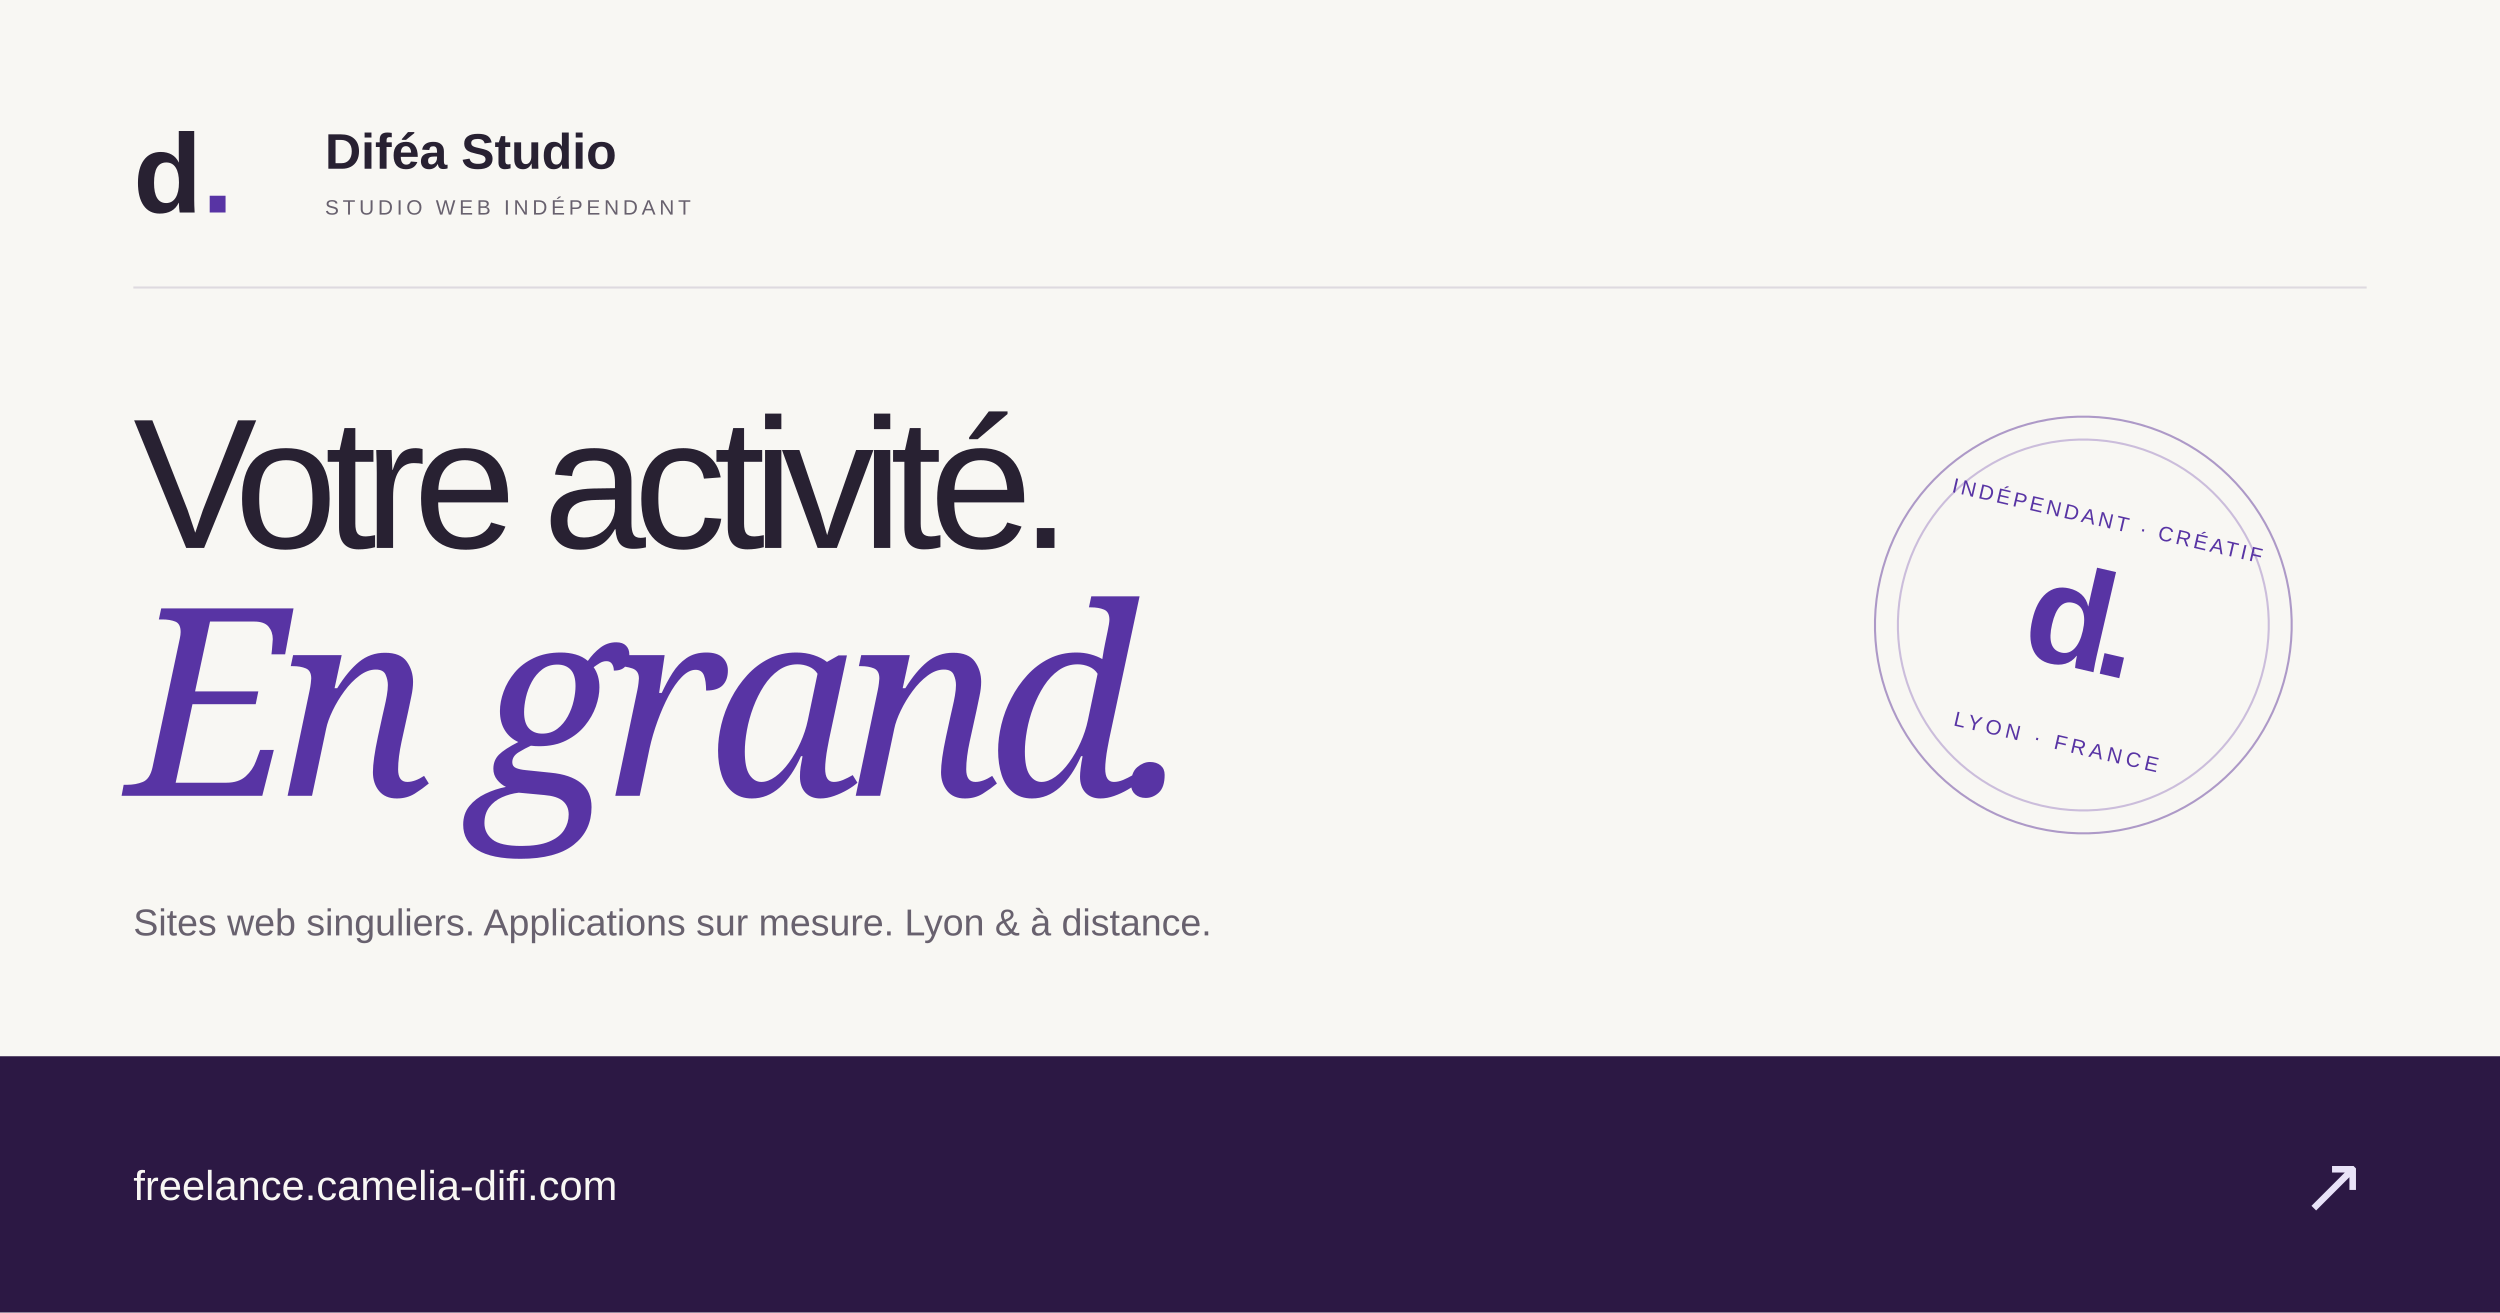
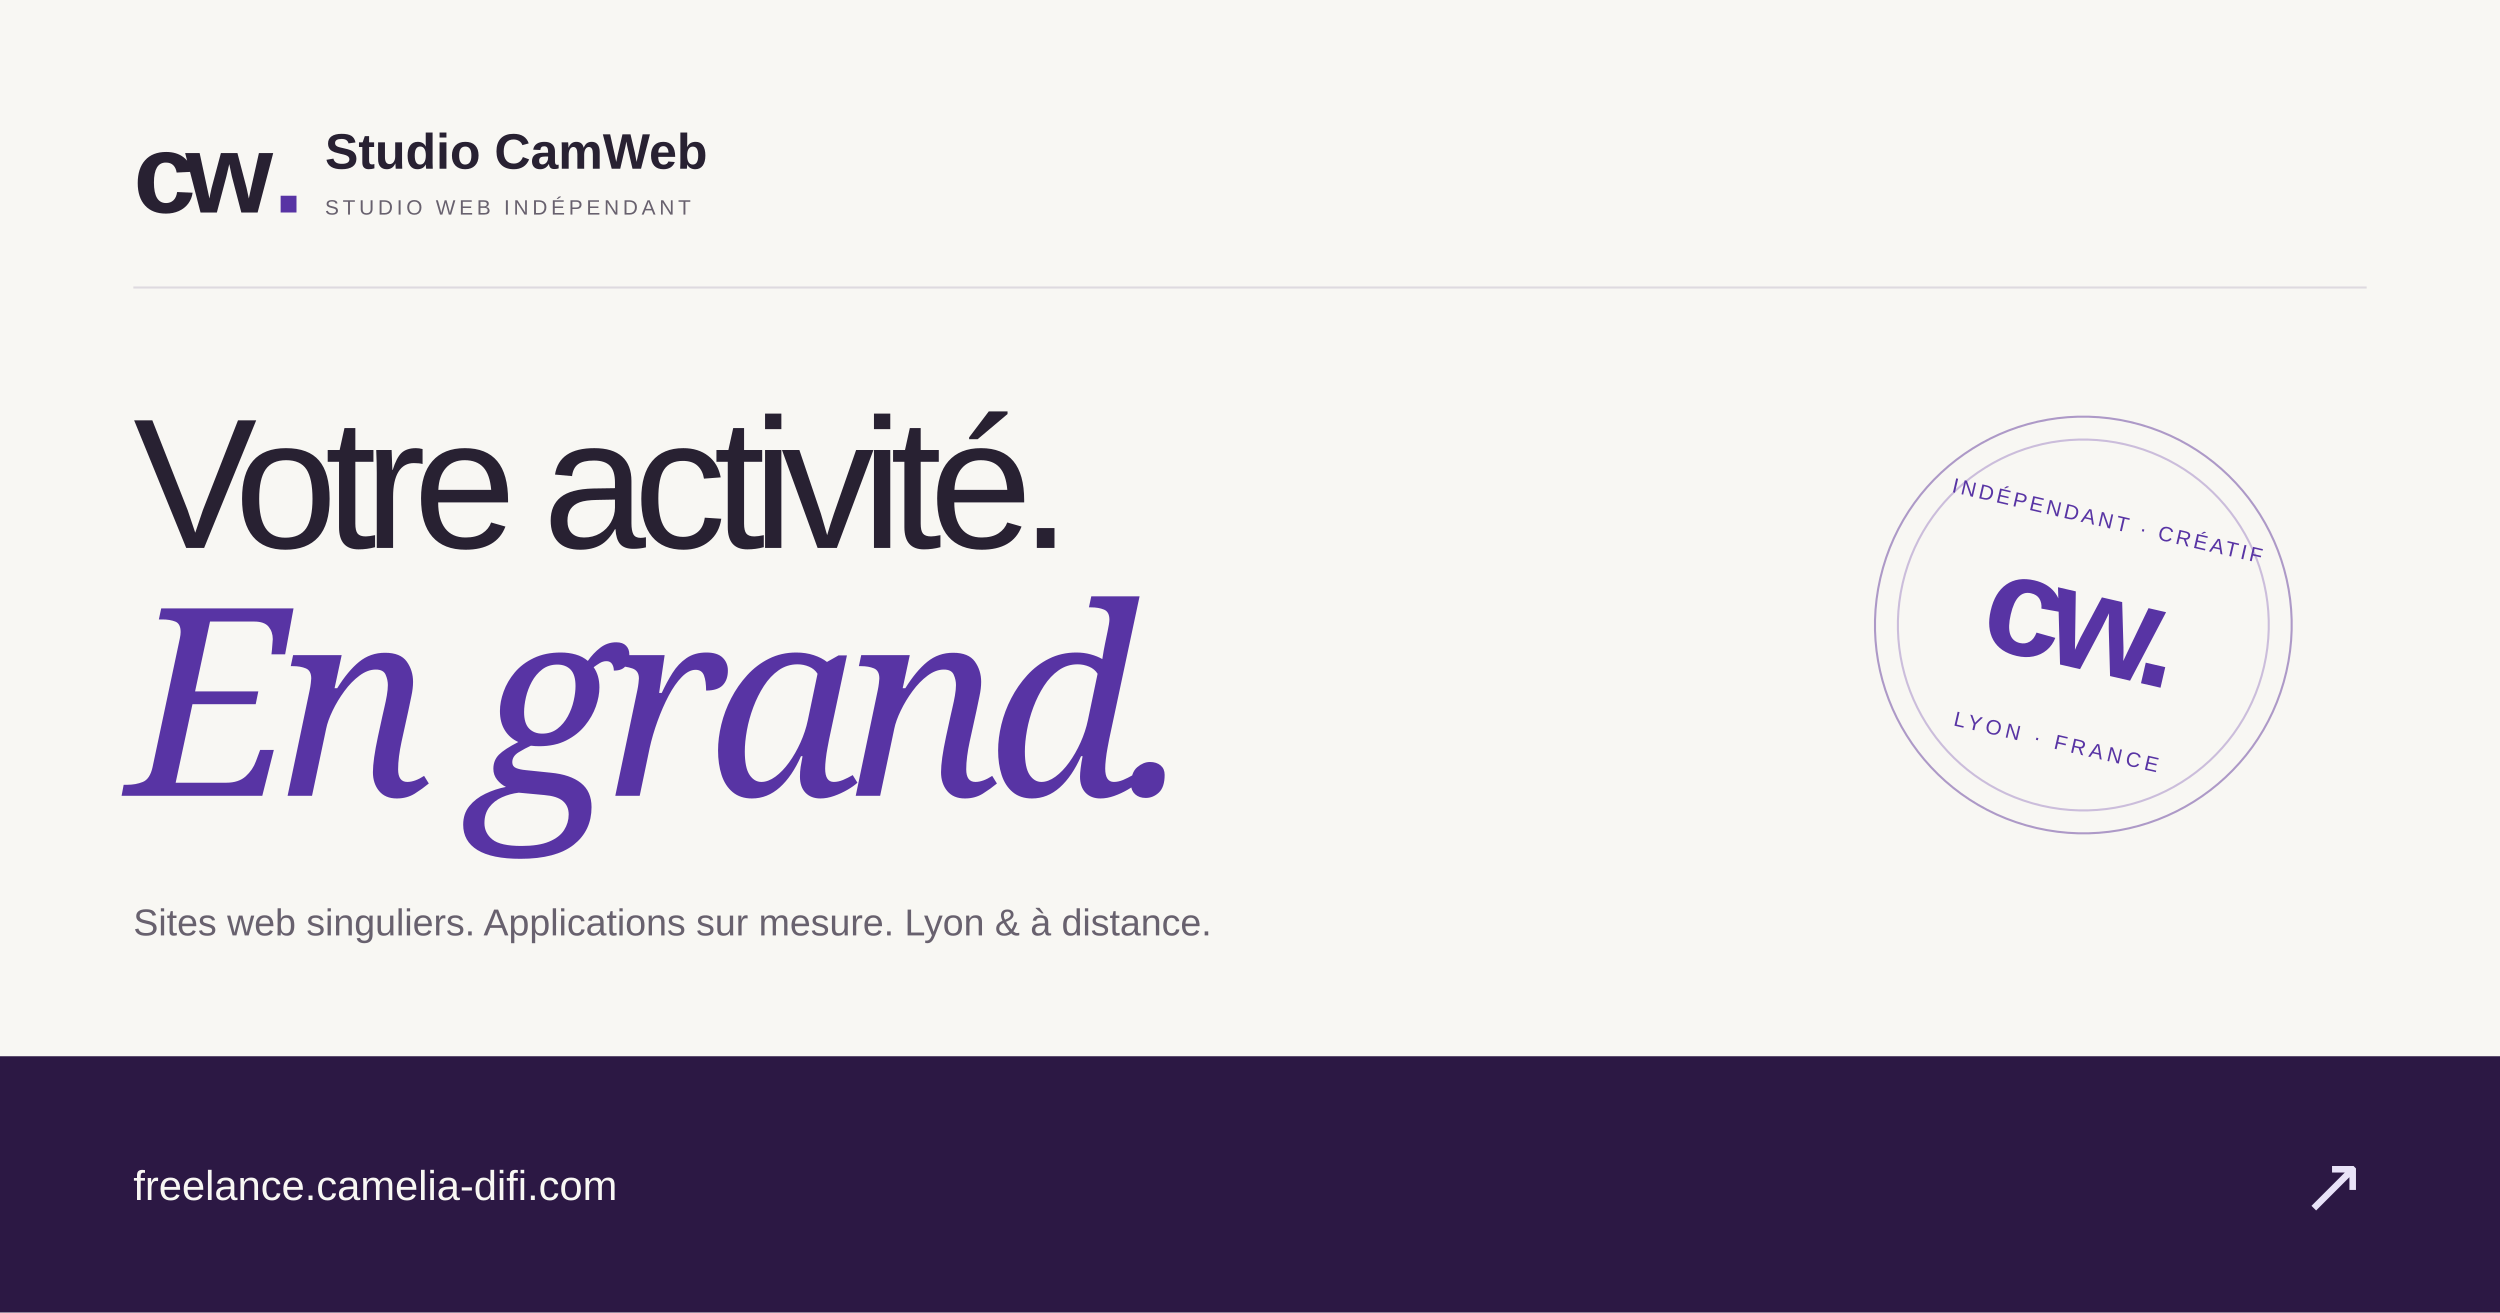
<svg xmlns="http://www.w3.org/2000/svg" width="1200" height="630" viewBox="0 0 1200 630">
  <rect width="1200" height="630" fill="#F8F7F3" />
-   <text x="64" y="102" font-family="Arial,sans-serif" font-size="54" font-weight="700" letter-spacing="-5" fill="#282132">d<tspan fill="#5834A4">.</tspan>
+   <text x="64" y="102" font-family="Arial,sans-serif" font-size="54" font-weight="700" letter-spacing="-5" fill="#282132">cw<tspan fill="#5834A4">.</tspan>
  </text>
-   <text x="156" y="81" font-family="Arial,sans-serif" font-size="24" font-weight="700" fill="#282132">Diféa Studio</text>
+   <text x="156" y="81" font-family="Arial,sans-serif" font-size="24" font-weight="700" fill="#282132">Studio CamWeb</text>
  <text x="156" y="103" font-family="Arial,sans-serif" font-size="10" letter-spacing="1.8" fill="#68616E">STUDIO WEB INDÉPENDANT</text>
  <path d="M64 138H1136" stroke="#DEDADF" />
  <text x="64" y="263" font-family="Arial,sans-serif" font-size="89" letter-spacing="-6" fill="#282132">Votre activité.</text>
  <text x="61" y="382" font-family="Georgia,serif" font-size="126" font-style="italic" letter-spacing="-7" fill="#5834A4">En grand.</text>
  <text x="64" y="449" font-family="Arial,sans-serif" font-size="18" fill="#68616E">Sites web singuliers. Applications sur mesure. Lyon &amp; à distance.</text>
  <g transform="translate(1000 300) rotate(13)">
    <circle r="100" fill="none" stroke="#AD99C7" />
    <circle r="89" fill="none" stroke="#CBBDDB" />
    <text x="0" y="-48" text-anchor="middle" font-family="Arial,sans-serif" font-size="10" letter-spacing="1.5" fill="#5834A4">INDÉPENDANT · CRÉATIF</text>
-     <text x="0" y="21" text-anchor="middle" font-family="Arial,sans-serif" font-size="68" font-weight="700" letter-spacing="-6" fill="#5834A4">d.</text>
+     <text x="0" y="21" text-anchor="middle" font-family="Arial,sans-serif" font-size="68" font-weight="700" letter-spacing="-6" fill="#5834A4">cw.</text>
    <text x="0" y="61" text-anchor="middle" font-family="Arial,sans-serif" font-size="10" letter-spacing="2" fill="#5834A4">LYON · FRANCE</text>
  </g>
  <rect y="507" width="1200" height="123" fill="#2C1844" />
  <text x="64" y="576" font-family="Arial,sans-serif" font-size="20" fill="#F8F7F3">freelance.camelia-difi.com</text>
  <text x="1136" y="582" text-anchor="end" font-family="Arial,sans-serif" font-size="38" fill="#E9E3F8">↗</text>
</svg>
